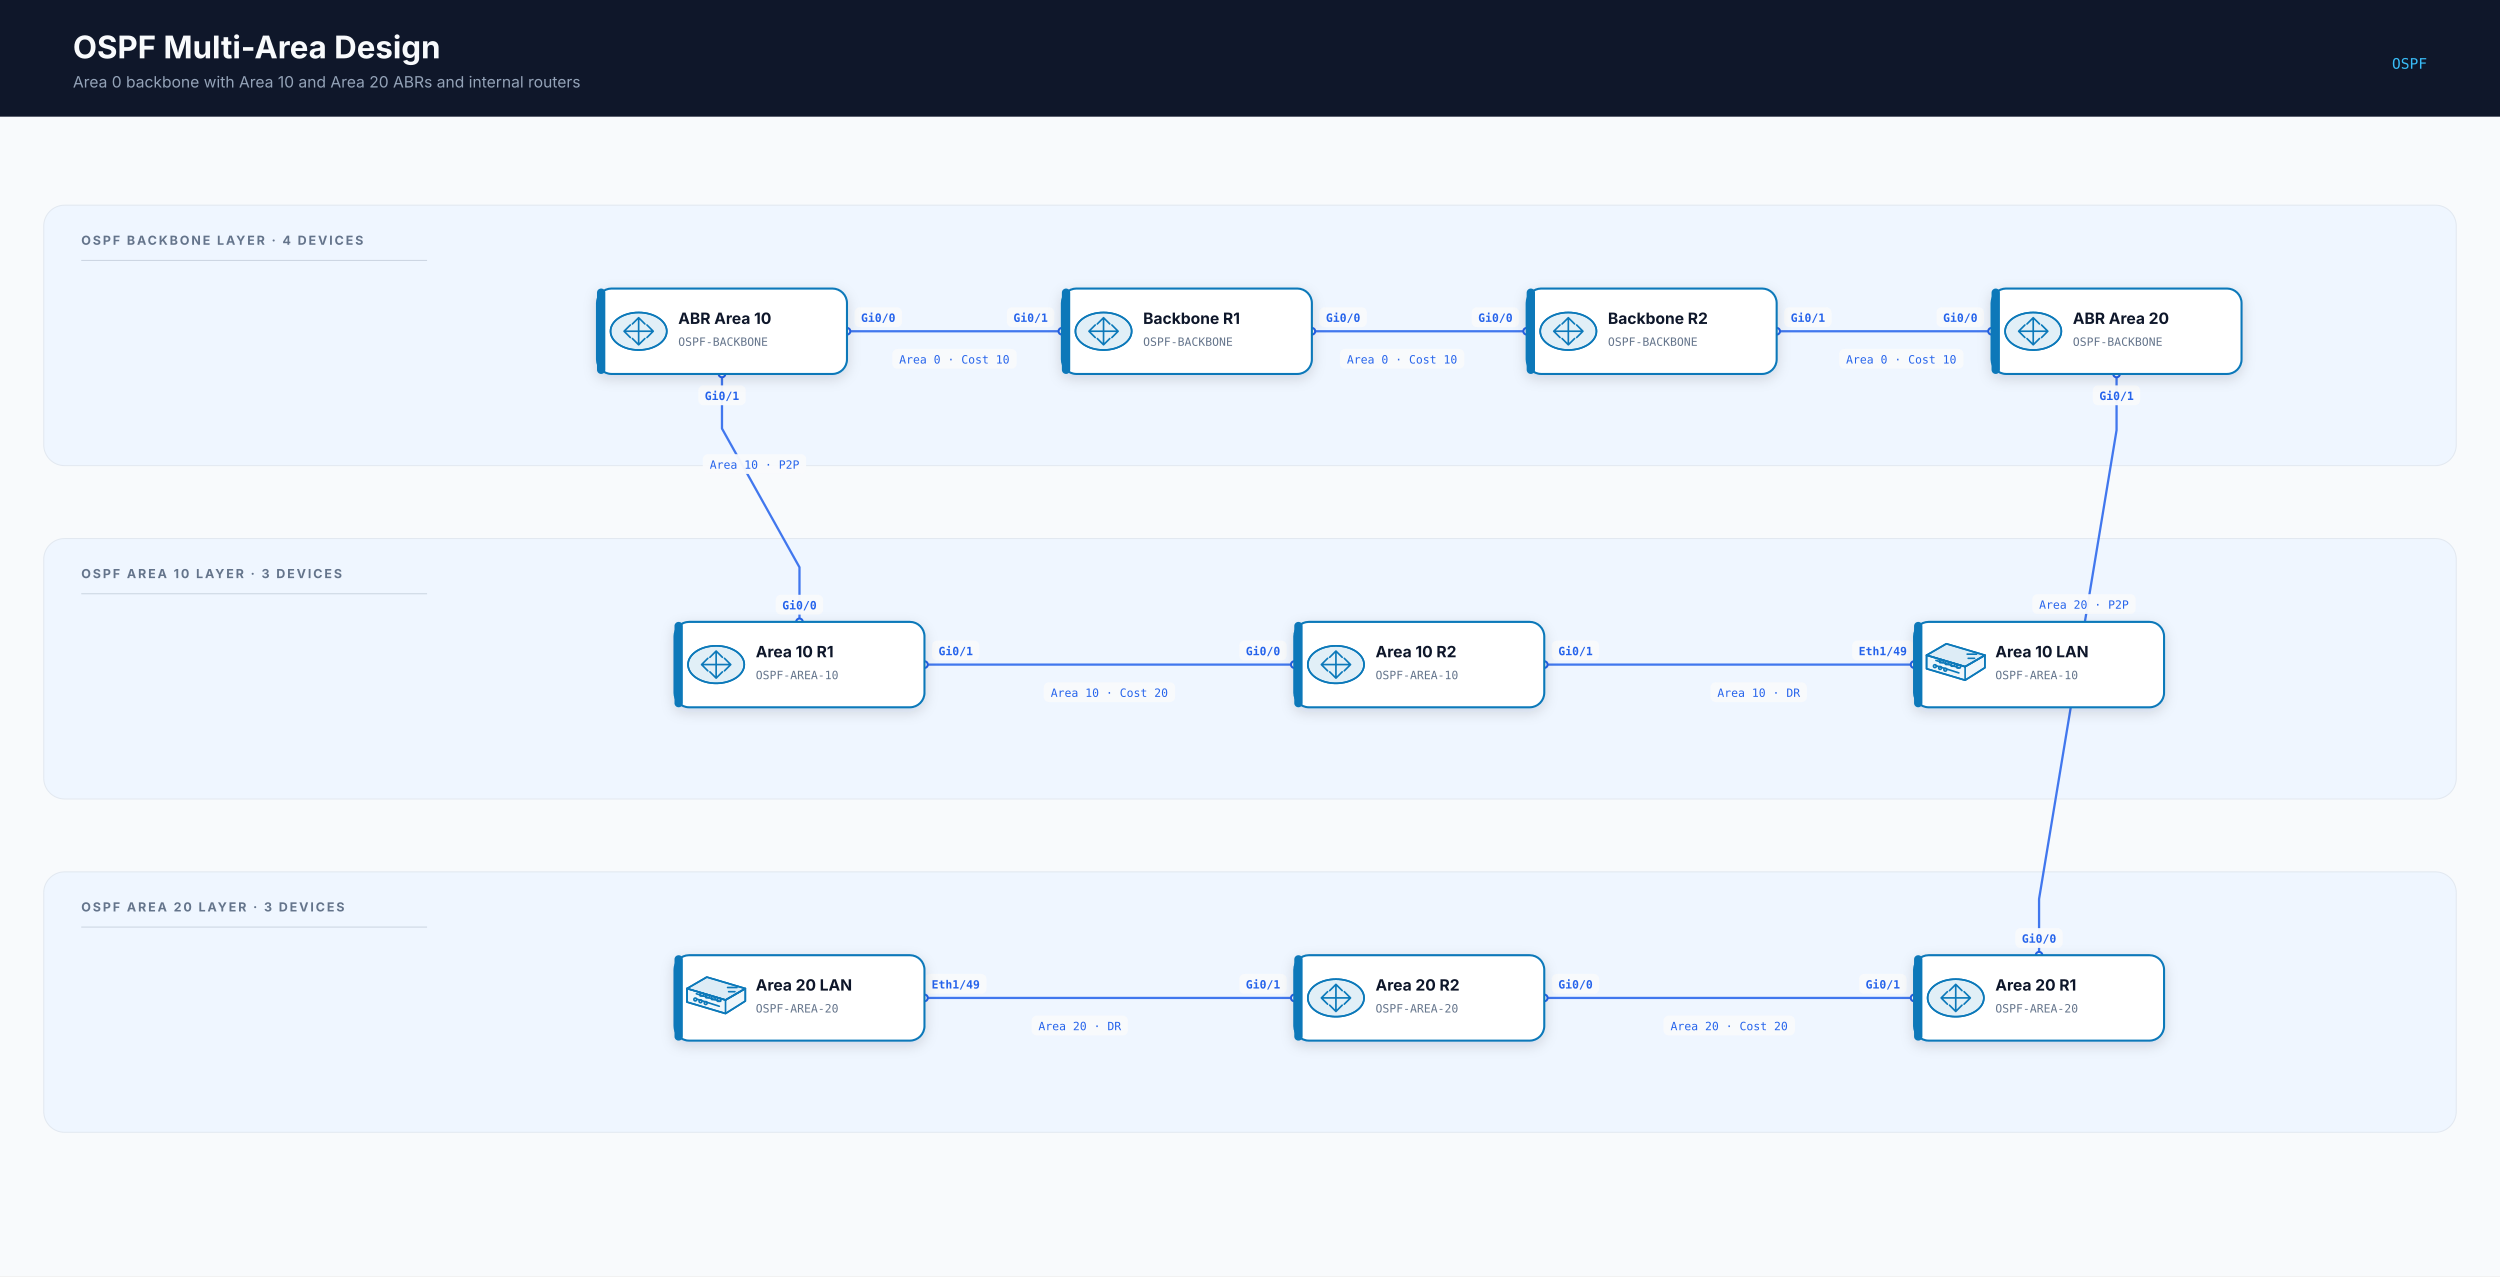
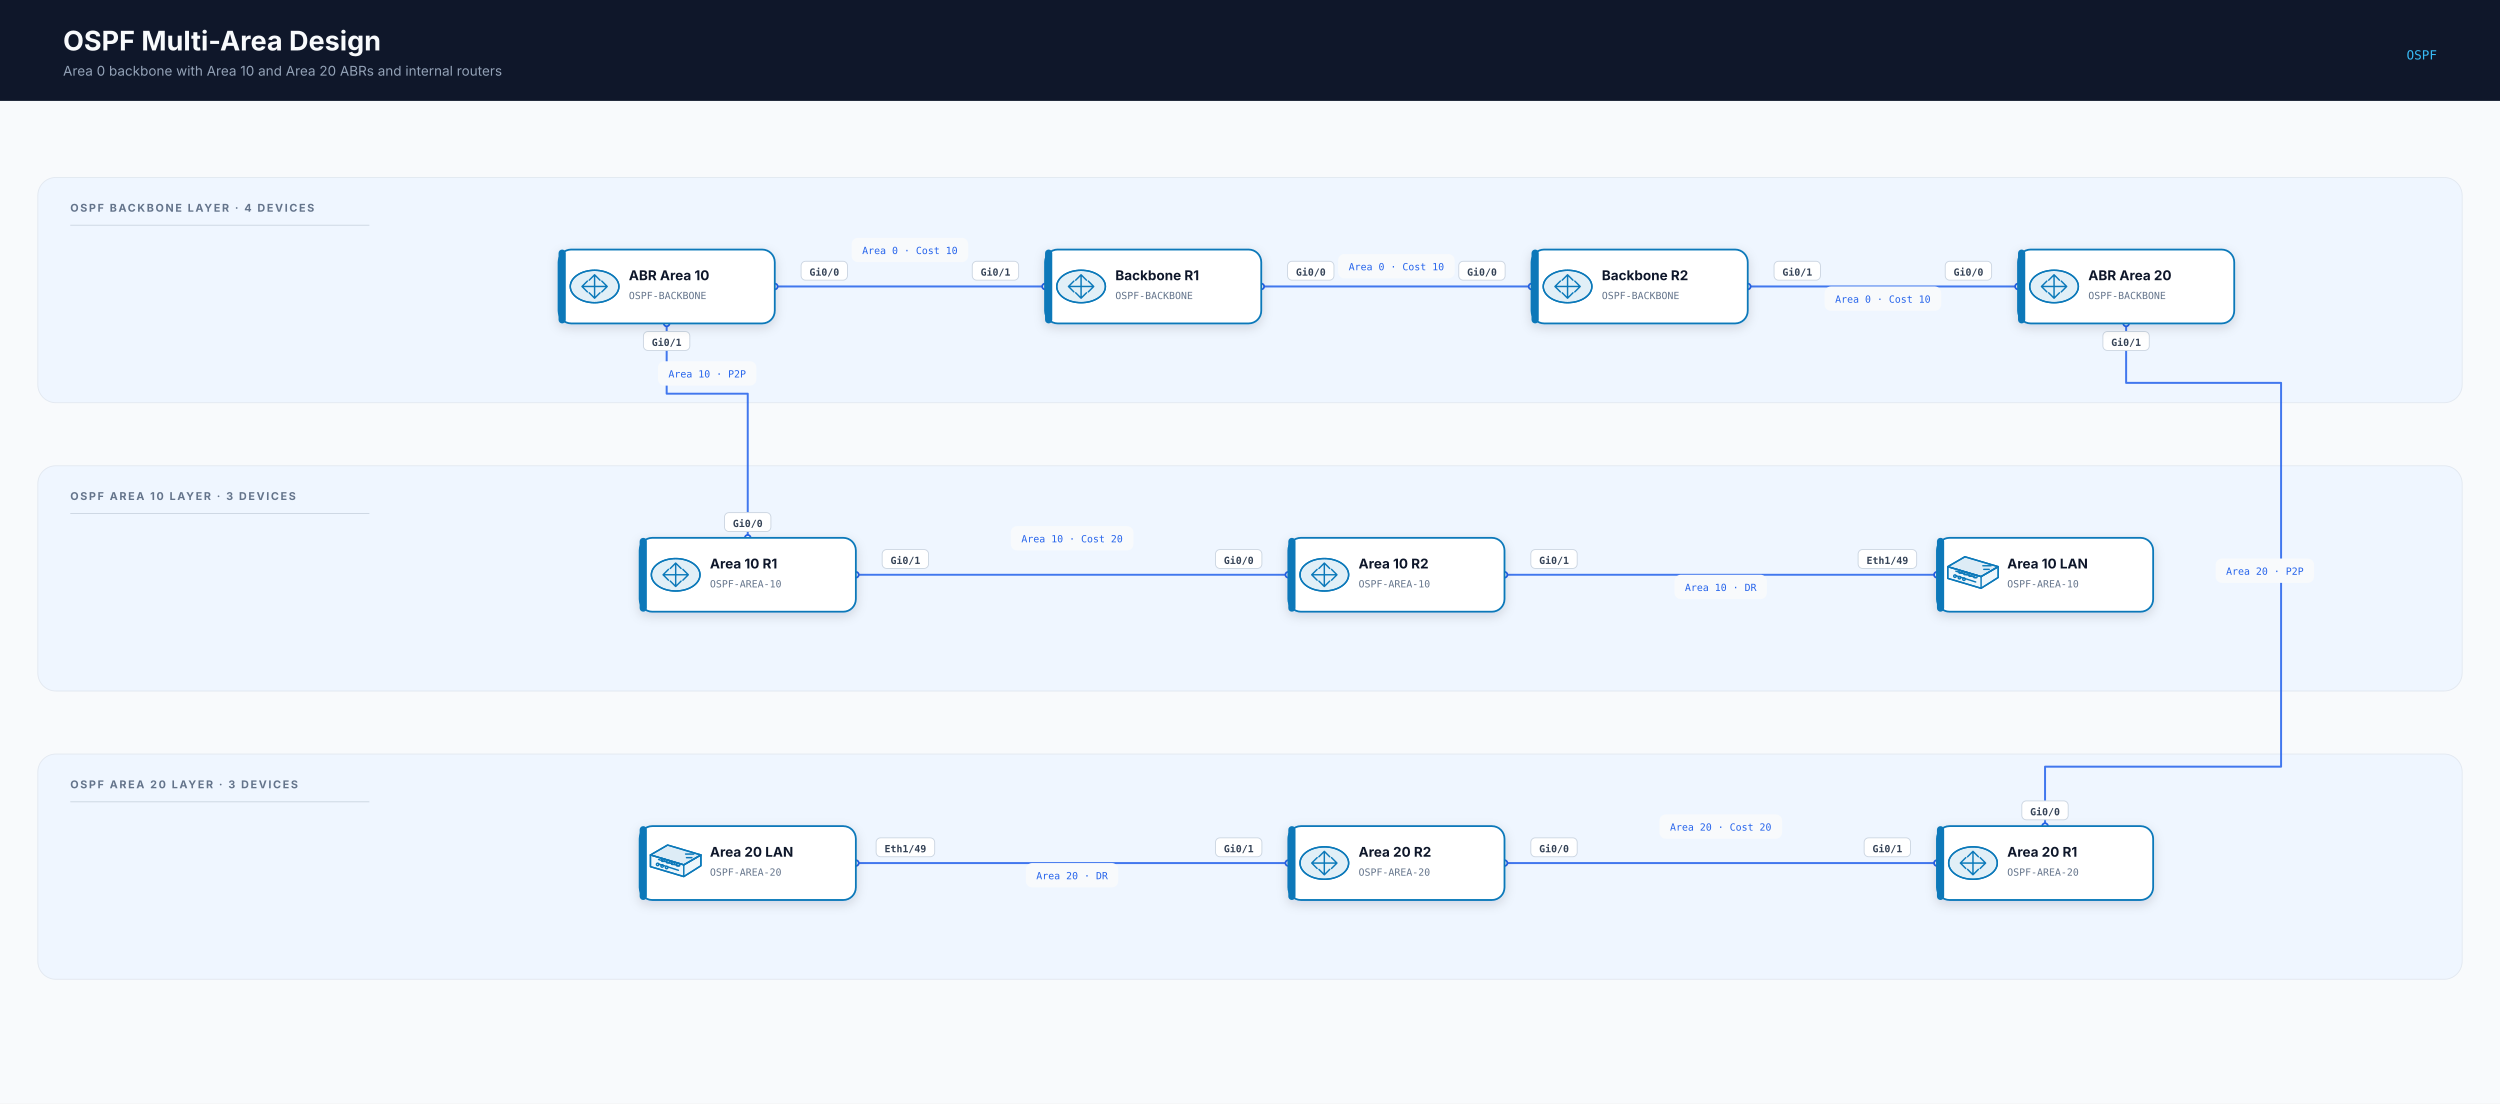
- <svg xmlns="http://www.w3.org/2000/svg" width="2400" height="1225" viewBox="0 0 2400 1225" role="img">
+ <svg xmlns="http://www.w3.org/2000/svg" class="theme-light" width="2775" height="1225" viewBox="0 0 2775 1225" role="img" shape-rendering="geometricPrecision">
  <defs>
    <filter id="shadow" x="-20%" y="-20%" width="140%" height="150%">
      <feDropShadow dx="0" dy="4" stdDeviation="6" flood-color="#0f172a" flood-opacity=".14" />
    </filter>
  </defs>
  <rect width="100%" height="100%" fill="#f8fafc" />
-   <rect x="0" y="0" width="2400" height="112" fill="#0f172a" />
+   <rect x="0" y="0" width="2775" height="112" fill="#0f172a" />
  <text x="70" y="56" fill="#f8fafc" font-family="Inter,Segoe UI,sans-serif" font-size="30" font-weight="700">OSPF Multi-Area Design</text>
  <text x="70" y="84" fill="#94a3b8" font-family="Inter,Segoe UI,sans-serif" font-size="15">Area 0 backbone with Area 10 and Area 20 ABRs and internal routers</text>
-   <text x="2330" y="66" text-anchor="end" fill="#38bdf8" font-family="ui-monospace,SFMono-Regular,monospace" font-size="14">OSPF</text>
-   <rect x="42" y="197.0" width="2316.0" height="250.0" rx="20" fill="#eff6ff" stroke="#e2e8f0" />
-   <rect x="42" y="517.0" width="2316.0" height="250.0" rx="20" fill="#eff6ff" stroke="#e2e8f0" />
-   <rect x="42" y="837.0" width="2316.0" height="250.0" rx="20" fill="#eff6ff" stroke="#e2e8f0" />
+   <text x="2705" y="66" text-anchor="end" fill="#38bdf8" font-family="ui-monospace,SFMono-Regular,monospace" font-size="14">OSPF</text>
+   <rect x="42" y="197.0" width="2691.0" height="250.0" rx="20" fill="#eff6ff" stroke="#e2e8f0" />
+   <rect x="42" y="517.0" width="2691.0" height="250.0" rx="20" fill="#eff6ff" stroke="#e2e8f0" />
+   <rect x="42" y="837.0" width="2691.0" height="250.0" rx="20" fill="#eff6ff" stroke="#e2e8f0" />
  <g id="row-headings">
    <g class="row-heading row-heading-ospf-backbone">
      <path d="M78 250.0 H410" stroke="#cbd5e1" stroke-width="1" />
      <text x="78" y="235.0" fill="#64748b" font-family="Inter,Segoe UI,sans-serif" font-size="12" font-weight="700" letter-spacing="1.8">OSPF BACKBONE LAYER · 4 DEVICES</text>
    </g>
    <g class="row-heading row-heading-ospf-area-10">
      <path d="M78 570.0 H410" stroke="#cbd5e1" stroke-width="1" />
      <text x="78" y="555.0" fill="#64748b" font-family="Inter,Segoe UI,sans-serif" font-size="12" font-weight="700" letter-spacing="1.8">OSPF AREA 10 LAYER · 3 DEVICES</text>
    </g>
    <g class="row-heading row-heading-ospf-area-20">
      <path d="M78 890.0 H410" stroke="#cbd5e1" stroke-width="1" />
      <text x="78" y="875.0" fill="#64748b" font-family="Inter,Segoe UI,sans-serif" font-size="12" font-weight="700" letter-spacing="1.8">OSPF AREA 20 LAYER · 3 DEVICES</text>
    </g>
  </g>
  <g id="links">
-     <path id="link-1" d="M 1259.4 318.0 H 1304.8 L 1420.2 318.0 H 1465.6" fill="none" stroke="#2563eb" stroke-width="2.2" stroke-linecap="round" stroke-linejoin="round" opacity=".86" />
-     <circle cx="1259.4" cy="318.0" r="3.2" fill="#ffffff" stroke="#2563eb" stroke-width="2" />
-     <circle cx="1465.6" cy="318.0" r="3.2" fill="#ffffff" stroke="#2563eb" stroke-width="2" />
-     <rect x="1266.6" y="295.0" width="45.5" height="19" rx="5" fill="#f8fafc" fill-opacity=".96" />
-     <text x="1289.4" y="309.0" text-anchor="middle" fill="#2563eb" font-family="ui-monospace,SFMono-Regular,monospace" font-size="11" font-weight="650">Gi0/0</text>
-     <rect x="1412.8" y="295.0" width="45.5" height="19" rx="5" fill="#f8fafc" fill-opacity=".96" />
-     <text x="1435.6" y="309.0" text-anchor="middle" fill="#2563eb" font-family="ui-monospace,SFMono-Regular,monospace" font-size="11" font-weight="650">Gi0/0</text>
-     <rect x="1286.3" y="335.0" width="119.4" height="19" rx="5" fill="#f8fafc" fill-opacity=".96" />
-     <text x="1346.0" y="349.0" text-anchor="middle" fill="#2563eb" font-family="ui-monospace,SFMono-Regular,monospace" font-size="11" font-weight="500">Area 0 · Cost 10</text>
-     <path id="link-2" d="M 1019.4 318.0 H 974.0 L 858.5 318.0 H 813.1" fill="none" stroke="#2563eb" stroke-width="2.2" stroke-linecap="round" stroke-linejoin="round" opacity=".86" />
-     <circle cx="1019.4" cy="318.0" r="3.2" fill="#ffffff" stroke="#2563eb" stroke-width="2" />
-     <circle cx="813.1" cy="318.0" r="3.2" fill="#ffffff" stroke="#2563eb" stroke-width="2" />
-     <rect x="966.6" y="295.0" width="45.5" height="19" rx="5" fill="#f8fafc" fill-opacity=".96" />
-     <text x="989.4" y="309.0" text-anchor="middle" fill="#2563eb" font-family="ui-monospace,SFMono-Regular,monospace" font-size="11" font-weight="650">Gi0/1</text>
-     <rect x="820.4" y="295.0" width="45.5" height="19" rx="5" fill="#f8fafc" fill-opacity=".96" />
-     <text x="843.1" y="309.0" text-anchor="middle" fill="#2563eb" font-family="ui-monospace,SFMono-Regular,monospace" font-size="11" font-weight="650">Gi0/0</text>
-     <rect x="856.6" y="335.0" width="119.4" height="19" rx="5" fill="#f8fafc" fill-opacity=".96" />
-     <text x="916.2" y="349.0" text-anchor="middle" fill="#2563eb" font-family="ui-monospace,SFMono-Regular,monospace" font-size="11" font-weight="500">Area 0 · Cost 10</text>
-     <path id="link-3" d="M 1705.6 318.0 H 1751.0 L 1866.5 318.0 H 1911.9" fill="none" stroke="#2563eb" stroke-width="2.2" stroke-linecap="round" stroke-linejoin="round" opacity=".86" />
-     <circle cx="1705.6" cy="318.0" r="3.2" fill="#ffffff" stroke="#2563eb" stroke-width="2" />
-     <circle cx="1911.9" cy="318.0" r="3.2" fill="#ffffff" stroke="#2563eb" stroke-width="2" />
-     <rect x="1712.8" y="295.0" width="45.5" height="19" rx="5" fill="#f8fafc" fill-opacity=".96" />
-     <text x="1735.6" y="309.0" text-anchor="middle" fill="#2563eb" font-family="ui-monospace,SFMono-Regular,monospace" font-size="11" font-weight="650">Gi0/1</text>
-     <rect x="1859.1" y="295.0" width="45.5" height="19" rx="5" fill="#f8fafc" fill-opacity=".96" />
-     <text x="1881.9" y="309.0" text-anchor="middle" fill="#2563eb" font-family="ui-monospace,SFMono-Regular,monospace" font-size="11" font-weight="650">Gi0/0</text>
-     <rect x="1765.6" y="335.0" width="119.4" height="19" rx="5" fill="#f8fafc" fill-opacity=".96" />
-     <text x="1825.2" y="349.0" text-anchor="middle" fill="#2563eb" font-family="ui-monospace,SFMono-Regular,monospace" font-size="11" font-weight="500">Area 0 · Cost 10</text>
-     <path id="link-4" d="M 693.1 359.0 V 411.4 L 767.5 544.6 V 597.0" fill="none" stroke="#2563eb" stroke-width="2.2" stroke-linecap="round" stroke-linejoin="round" opacity=".86" />
-     <circle cx="693.1" cy="359.0" r="3.2" fill="#ffffff" stroke="#2563eb" stroke-width="2" />
-     <circle cx="767.5" cy="597.0" r="3.2" fill="#ffffff" stroke="#2563eb" stroke-width="2" />
-     <rect x="670.4" y="370.0" width="45.5" height="19" rx="5" fill="#f8fafc" fill-opacity=".96" />
-     <text x="693.1" y="384.0" text-anchor="middle" fill="#2563eb" font-family="ui-monospace,SFMono-Regular,monospace" font-size="11" font-weight="650">Gi0/1</text>
-     <rect x="744.7" y="571.0" width="45.5" height="19" rx="5" fill="#f8fafc" fill-opacity=".96" />
-     <text x="767.5" y="585.0" text-anchor="middle" fill="#2563eb" font-family="ui-monospace,SFMono-Regular,monospace" font-size="11" font-weight="650">Gi0/0</text>
-     <rect x="674.7" y="436.0" width="99.2" height="19" rx="5" fill="#f8fafc" fill-opacity=".96" />
-     <text x="724.4" y="450.0" text-anchor="middle" fill="#2563eb" font-family="ui-monospace,SFMono-Regular,monospace" font-size="11" font-weight="500">Area 10 · P2P</text>
-     <path id="link-5" d="M 887.5 638.0 H 941.5 L 1188.5 638.0 H 1242.5" fill="none" stroke="#2563eb" stroke-width="2.2" stroke-linecap="round" stroke-linejoin="round" opacity=".86" />
-     <circle cx="887.5" cy="638.0" r="3.2" fill="#ffffff" stroke="#2563eb" stroke-width="2" />
-     <circle cx="1242.5" cy="638.0" r="3.2" fill="#ffffff" stroke="#2563eb" stroke-width="2" />
-     <rect x="894.7" y="615.0" width="45.5" height="19" rx="5" fill="#f8fafc" fill-opacity=".96" />
-     <text x="917.5" y="629.0" text-anchor="middle" fill="#2563eb" font-family="ui-monospace,SFMono-Regular,monospace" font-size="11" font-weight="650">Gi0/1</text>
-     <rect x="1189.7" y="615.0" width="45.5" height="19" rx="5" fill="#f8fafc" fill-opacity=".96" />
-     <text x="1212.5" y="629.0" text-anchor="middle" fill="#2563eb" font-family="ui-monospace,SFMono-Regular,monospace" font-size="11" font-weight="650">Gi0/0</text>
-     <rect x="1002.0" y="655.0" width="126.1" height="19" rx="5" fill="#f8fafc" fill-opacity=".96" />
-     <text x="1065.0" y="669.0" text-anchor="middle" fill="#2563eb" font-family="ui-monospace,SFMono-Regular,monospace" font-size="11" font-weight="500">Area 10 · Cost 20</text>
-     <path id="link-6" d="M 1482.5 638.0 H 1536.5 L 1783.5 638.0 H 1837.5" fill="none" stroke="#2563eb" stroke-width="2.2" stroke-linecap="round" stroke-linejoin="round" opacity=".86" />
-     <circle cx="1482.5" cy="638.0" r="3.2" fill="#ffffff" stroke="#2563eb" stroke-width="2" />
-     <circle cx="1837.5" cy="638.0" r="3.2" fill="#ffffff" stroke="#2563eb" stroke-width="2" />
-     <rect x="1489.7" y="615.0" width="45.5" height="19" rx="5" fill="#f8fafc" fill-opacity=".96" />
-     <text x="1512.5" y="629.0" text-anchor="middle" fill="#2563eb" font-family="ui-monospace,SFMono-Regular,monospace" font-size="11" font-weight="650">Gi0/1</text>
-     <rect x="1778.0" y="615.0" width="59.0" height="19" rx="5" fill="#f8fafc" fill-opacity=".96" />
-     <text x="1807.5" y="629.0" text-anchor="middle" fill="#2563eb" font-family="ui-monospace,SFMono-Regular,monospace" font-size="11" font-weight="650">Eth1/49</text>
-     <rect x="1642.1" y="655.0" width="92.5" height="19" rx="5" fill="#f8fafc" fill-opacity=".96" />
-     <text x="1688.4" y="669.0" text-anchor="middle" fill="#2563eb" font-family="ui-monospace,SFMono-Regular,monospace" font-size="11" font-weight="500">Area 10 · DR</text>
-     <path id="link-7" d="M 2031.9 359.0 V 413.0 L 1957.5 863.0 V 917.0" fill="none" stroke="#2563eb" stroke-width="2.2" stroke-linecap="round" stroke-linejoin="round" opacity=".86" />
-     <circle cx="2031.9" cy="359.0" r="3.2" fill="#ffffff" stroke="#2563eb" stroke-width="2" />
-     <circle cx="1957.5" cy="917.0" r="3.2" fill="#ffffff" stroke="#2563eb" stroke-width="2" />
-     <rect x="2009.1" y="370.0" width="45.5" height="19" rx="5" fill="#f8fafc" fill-opacity=".96" />
-     <text x="2031.9" y="384.0" text-anchor="middle" fill="#2563eb" font-family="ui-monospace,SFMono-Regular,monospace" font-size="11" font-weight="650">Gi0/1</text>
-     <rect x="1934.7" y="891.0" width="45.5" height="19" rx="5" fill="#f8fafc" fill-opacity=".96" />
-     <text x="1957.5" y="905.0" text-anchor="middle" fill="#2563eb" font-family="ui-monospace,SFMono-Regular,monospace" font-size="11" font-weight="650">Gi0/0</text>
-     <rect x="1951.0" y="570.4" width="99.2" height="19" rx="5" fill="#f8fafc" fill-opacity=".96" />
-     <text x="2000.6" y="584.4" text-anchor="middle" fill="#2563eb" font-family="ui-monospace,SFMono-Regular,monospace" font-size="11" font-weight="500">Area 20 · P2P</text>
-     <path id="link-8" d="M 1837.5 958.0 H 1783.5 L 1536.5 958.0 H 1482.5" fill="none" stroke="#2563eb" stroke-width="2.2" stroke-linecap="round" stroke-linejoin="round" opacity=".86" />
-     <circle cx="1837.5" cy="958.0" r="3.2" fill="#ffffff" stroke="#2563eb" stroke-width="2" />
-     <circle cx="1482.5" cy="958.0" r="3.2" fill="#ffffff" stroke="#2563eb" stroke-width="2" />
-     <rect x="1784.7" y="935.0" width="45.5" height="19" rx="5" fill="#f8fafc" fill-opacity=".96" />
-     <text x="1807.5" y="949.0" text-anchor="middle" fill="#2563eb" font-family="ui-monospace,SFMono-Regular,monospace" font-size="11" font-weight="650">Gi0/1</text>
-     <rect x="1489.7" y="935.0" width="45.5" height="19" rx="5" fill="#f8fafc" fill-opacity=".96" />
-     <text x="1512.5" y="949.0" text-anchor="middle" fill="#2563eb" font-family="ui-monospace,SFMono-Regular,monospace" font-size="11" font-weight="650">Gi0/0</text>
-     <rect x="1597.0" y="975.0" width="126.1" height="19" rx="5" fill="#f8fafc" fill-opacity=".96" />
-     <text x="1660.0" y="989.0" text-anchor="middle" fill="#2563eb" font-family="ui-monospace,SFMono-Regular,monospace" font-size="11" font-weight="500">Area 20 · Cost 20</text>
-     <path id="link-9" d="M 1242.5 958.0 H 1188.5 L 941.5 958.0 H 887.5" fill="none" stroke="#2563eb" stroke-width="2.2" stroke-linecap="round" stroke-linejoin="round" opacity=".86" />
-     <circle cx="1242.5" cy="958.0" r="3.2" fill="#ffffff" stroke="#2563eb" stroke-width="2" />
-     <circle cx="887.5" cy="958.0" r="3.2" fill="#ffffff" stroke="#2563eb" stroke-width="2" />
-     <rect x="1189.7" y="935.0" width="45.5" height="19" rx="5" fill="#f8fafc" fill-opacity=".96" />
-     <text x="1212.5" y="949.0" text-anchor="middle" fill="#2563eb" font-family="ui-monospace,SFMono-Regular,monospace" font-size="11" font-weight="650">Gi0/1</text>
-     <rect x="888.0" y="935.0" width="59.0" height="19" rx="5" fill="#f8fafc" fill-opacity=".96" />
-     <text x="917.5" y="949.0" text-anchor="middle" fill="#2563eb" font-family="ui-monospace,SFMono-Regular,monospace" font-size="11" font-weight="650">Eth1/49</text>
-     <rect x="990.3" y="975.0" width="92.5" height="19" rx="5" fill="#f8fafc" fill-opacity=".96" />
-     <text x="1036.6" y="989.0" text-anchor="middle" fill="#2563eb" font-family="ui-monospace,SFMono-Regular,monospace" font-size="11" font-weight="500">Area 20 · DR</text>
+     <g id="link-1" data-netdiag-kind="link">
+       <path d="M 1400.0 318.0 H 1700.0" fill="none" stroke="#2563eb" stroke-width="2.2" stroke-linecap="round" stroke-linejoin="round" opacity=".86" />
+       <circle cx="1400.0" cy="318.0" r="3.2" fill="#ffffff" stroke="#2563eb" stroke-width="2" />
+       <circle cx="1700.0" cy="318.0" r="3.2" fill="#ffffff" stroke="#2563eb" stroke-width="2" />
+       <rect class="interface-label-badge" x="1429.2" y="290.0" width="51.5" height="21.0" rx="5.0" fill="#ffffff" stroke="#cbd5e1" stroke-width="1" />
+       <text class="interface-label-text" x="1455.0" y="306.0" text-anchor="middle" fill="#334155" font-family="ui-monospace,SFMono-Regular,monospace" font-size="11" font-weight="650">Gi0/0</text>
+       <rect class="interface-label-badge" x="1619.2" y="290.0" width="51.5" height="21.0" rx="5.0" fill="#ffffff" stroke="#cbd5e1" stroke-width="1" />
+       <text class="interface-label-text" x="1645.0" y="306.0" text-anchor="middle" fill="#334155" font-family="ui-monospace,SFMono-Regular,monospace" font-size="11" font-weight="650">Gi0/0</text>
+       <rect class="label-mask" x="1487.3" y="284.0" width="125.4" height="23" rx="5" fill="#f8fafc" stroke="#f8fafc" stroke-width="4" />
+       <text x="1550.0" y="300.0" text-anchor="middle" fill="#2563eb" font-family="ui-monospace,SFMono-Regular,monospace" font-size="11" font-weight="500">Area 0 · Cost 10</text>
+     </g>
+     <g id="link-2" data-netdiag-kind="link">
+       <path d="M 1160.0 318.0 H 860.0" fill="none" stroke="#2563eb" stroke-width="2.2" stroke-linecap="round" stroke-linejoin="round" opacity=".86" />
+       <circle cx="1160.0" cy="318.0" r="3.2" fill="#ffffff" stroke="#2563eb" stroke-width="2" />
+       <circle cx="860.0" cy="318.0" r="3.2" fill="#ffffff" stroke="#2563eb" stroke-width="2" />
+       <rect class="interface-label-badge" x="1079.2" y="290.0" width="51.5" height="21.0" rx="5.0" fill="#ffffff" stroke="#cbd5e1" stroke-width="1" />
+       <text class="interface-label-text" x="1105.0" y="306.0" text-anchor="middle" fill="#334155" font-family="ui-monospace,SFMono-Regular,monospace" font-size="11" font-weight="650">Gi0/1</text>
+       <rect class="interface-label-badge" x="889.2" y="290.0" width="51.5" height="21.0" rx="5.0" fill="#ffffff" stroke="#cbd5e1" stroke-width="1" />
+       <text class="interface-label-text" x="915.0" y="306.0" text-anchor="middle" fill="#334155" font-family="ui-monospace,SFMono-Regular,monospace" font-size="11" font-weight="650">Gi0/0</text>
+       <rect class="label-mask" x="947.3" y="266.0" width="125.4" height="23" rx="5" fill="#f8fafc" stroke="#f8fafc" stroke-width="4" />
+       <text x="1010.0" y="282.0" text-anchor="middle" fill="#2563eb" font-family="ui-monospace,SFMono-Regular,monospace" font-size="11" font-weight="500">Area 0 · Cost 10</text>
+     </g>
+     <g id="link-3" data-netdiag-kind="link">
+       <path d="M 1940.0 318.0 H 2240.0" fill="none" stroke="#2563eb" stroke-width="2.2" stroke-linecap="round" stroke-linejoin="round" opacity=".86" />
+       <circle cx="1940.0" cy="318.0" r="3.2" fill="#ffffff" stroke="#2563eb" stroke-width="2" />
+       <circle cx="2240.0" cy="318.0" r="3.2" fill="#ffffff" stroke="#2563eb" stroke-width="2" />
+       <rect class="interface-label-badge" x="1969.2" y="290.0" width="51.5" height="21.0" rx="5.0" fill="#ffffff" stroke="#cbd5e1" stroke-width="1" />
+       <text class="interface-label-text" x="1995.0" y="306.0" text-anchor="middle" fill="#334155" font-family="ui-monospace,SFMono-Regular,monospace" font-size="11" font-weight="650">Gi0/1</text>
+       <rect class="interface-label-badge" x="2159.2" y="290.0" width="51.5" height="21.0" rx="5.0" fill="#ffffff" stroke="#cbd5e1" stroke-width="1" />
+       <text class="interface-label-text" x="2185.0" y="306.0" text-anchor="middle" fill="#334155" font-family="ui-monospace,SFMono-Regular,monospace" font-size="11" font-weight="650">Gi0/0</text>
+       <rect class="label-mask" x="2027.3" y="320.0" width="125.4" height="23" rx="5" fill="#f8fafc" stroke="#f8fafc" stroke-width="4" />
+       <text x="2090.0" y="336.0" text-anchor="middle" fill="#2563eb" font-family="ui-monospace,SFMono-Regular,monospace" font-size="11" font-weight="500">Area 0 · Cost 10</text>
+     </g>
+     <g id="link-4" data-netdiag-kind="link">
+       <path d="M 740.0 359.0 V 437.0 H 830.0 V 597.0" fill="none" stroke="#2563eb" stroke-width="2.2" stroke-linecap="round" stroke-linejoin="round" opacity=".86" />
+       <circle cx="740.0" cy="359.0" r="3.2" fill="#ffffff" stroke="#2563eb" stroke-width="2" />
+       <circle cx="830.0" cy="597.0" r="3.2" fill="#ffffff" stroke="#2563eb" stroke-width="2" />
+       <rect class="interface-label-badge" x="714.2" y="368.0" width="51.5" height="21.0" rx="5.0" fill="#ffffff" stroke="#cbd5e1" stroke-width="1" />
+       <text class="interface-label-text" x="740.0" y="384.0" text-anchor="middle" fill="#334155" font-family="ui-monospace,SFMono-Regular,monospace" font-size="11" font-weight="650">Gi0/1</text>
+       <rect class="interface-label-badge" x="804.2" y="569.0" width="51.5" height="21.0" rx="5.0" fill="#ffffff" stroke="#cbd5e1" stroke-width="1" />
+       <text class="interface-label-text" x="830.0" y="585.0" text-anchor="middle" fill="#334155" font-family="ui-monospace,SFMono-Regular,monospace" font-size="11" font-weight="650">Gi0/0</text>
+       <rect class="label-mask" x="732.4" y="403.0" width="105.2" height="23" rx="5" fill="#f8fafc" stroke="#f8fafc" stroke-width="4" />
+       <text x="785.0" y="419.0" text-anchor="middle" fill="#2563eb" font-family="ui-monospace,SFMono-Regular,monospace" font-size="11" font-weight="500">Area 10 · P2P</text>
+     </g>
+     <g id="link-5" data-netdiag-kind="link">
+       <path d="M 950.0 638.0 H 1430.0" fill="none" stroke="#2563eb" stroke-width="2.2" stroke-linecap="round" stroke-linejoin="round" opacity=".86" />
+       <circle cx="950.0" cy="638.0" r="3.2" fill="#ffffff" stroke="#2563eb" stroke-width="2" />
+       <circle cx="1430.0" cy="638.0" r="3.2" fill="#ffffff" stroke="#2563eb" stroke-width="2" />
+       <rect class="interface-label-badge" x="979.2" y="610.0" width="51.5" height="21.0" rx="5.0" fill="#ffffff" stroke="#cbd5e1" stroke-width="1" />
+       <text class="interface-label-text" x="1005.0" y="626.0" text-anchor="middle" fill="#334155" font-family="ui-monospace,SFMono-Regular,monospace" font-size="11" font-weight="650">Gi0/1</text>
+       <rect class="interface-label-badge" x="1349.2" y="610.0" width="51.5" height="21.0" rx="5.0" fill="#ffffff" stroke="#cbd5e1" stroke-width="1" />
+       <text class="interface-label-text" x="1375.0" y="626.0" text-anchor="middle" fill="#334155" font-family="ui-monospace,SFMono-Regular,monospace" font-size="11" font-weight="650">Gi0/0</text>
+       <rect class="label-mask" x="1124.0" y="586.0" width="132.1" height="23" rx="5" fill="#f8fafc" stroke="#f8fafc" stroke-width="4" />
+       <text x="1190.0" y="602.0" text-anchor="middle" fill="#2563eb" font-family="ui-monospace,SFMono-Regular,monospace" font-size="11" font-weight="500">Area 10 · Cost 20</text>
+     </g>
+     <g id="link-6" data-netdiag-kind="link">
+       <path d="M 1670.0 638.0 H 2150.0" fill="none" stroke="#2563eb" stroke-width="2.2" stroke-linecap="round" stroke-linejoin="round" opacity=".86" />
+       <circle cx="1670.0" cy="638.0" r="3.2" fill="#ffffff" stroke="#2563eb" stroke-width="2" />
+       <circle cx="2150.0" cy="638.0" r="3.2" fill="#ffffff" stroke="#2563eb" stroke-width="2" />
+       <rect class="interface-label-badge" x="1699.2" y="610.0" width="51.5" height="21.0" rx="5.0" fill="#ffffff" stroke="#cbd5e1" stroke-width="1" />
+       <text class="interface-label-text" x="1725.0" y="626.0" text-anchor="middle" fill="#334155" font-family="ui-monospace,SFMono-Regular,monospace" font-size="11" font-weight="650">Gi0/1</text>
+       <rect class="interface-label-badge" x="2062.5" y="610.0" width="65.0" height="21.0" rx="5.0" fill="#ffffff" stroke="#cbd5e1" stroke-width="1" />
+       <text class="interface-label-text" x="2095.0" y="626.0" text-anchor="middle" fill="#334155" font-family="ui-monospace,SFMono-Regular,monospace" font-size="11" font-weight="650">Eth1/49</text>
+       <rect class="label-mask" x="1860.7" y="640.0" width="98.5" height="23" rx="5" fill="#f8fafc" stroke="#f8fafc" stroke-width="4" />
+       <text x="1910.0" y="656.0" text-anchor="middle" fill="#2563eb" font-family="ui-monospace,SFMono-Regular,monospace" font-size="11" font-weight="500">Area 10 · DR</text>
+     </g>
+     <g id="link-7" data-netdiag-kind="link">
+       <path d="M 2360.0 359.0 V 425.0 H 2532.0 V 851.0 H 2270.0 V 917.0" fill="none" stroke="#2563eb" stroke-width="2.2" stroke-linecap="round" stroke-linejoin="round" opacity=".86" />
+       <circle cx="2360.0" cy="359.0" r="3.2" fill="#ffffff" stroke="#2563eb" stroke-width="2" />
+       <circle cx="2270.0" cy="917.0" r="3.2" fill="#ffffff" stroke="#2563eb" stroke-width="2" />
+       <rect class="interface-label-badge" x="2334.2" y="368.0" width="51.5" height="21.0" rx="5.0" fill="#ffffff" stroke="#cbd5e1" stroke-width="1" />
+       <text class="interface-label-text" x="2360.0" y="384.0" text-anchor="middle" fill="#334155" font-family="ui-monospace,SFMono-Regular,monospace" font-size="11" font-weight="650">Gi0/1</text>
+       <rect class="interface-label-badge" x="2244.2" y="889.0" width="51.5" height="21.0" rx="5.0" fill="#ffffff" stroke="#cbd5e1" stroke-width="1" />
+       <text class="interface-label-text" x="2270.0" y="905.0" text-anchor="middle" fill="#334155" font-family="ui-monospace,SFMono-Regular,monospace" font-size="11" font-weight="650">Gi0/0</text>
+       <rect class="label-mask" x="2461.4" y="622.0" width="105.2" height="23" rx="5" fill="#f8fafc" stroke="#f8fafc" stroke-width="4" />
+       <text x="2514.0" y="638.0" text-anchor="middle" fill="#2563eb" font-family="ui-monospace,SFMono-Regular,monospace" font-size="11" font-weight="500">Area 20 · P2P</text>
+     </g>
+     <g id="link-8" data-netdiag-kind="link">
+       <path d="M 2150.0 958.0 H 1670.0" fill="none" stroke="#2563eb" stroke-width="2.2" stroke-linecap="round" stroke-linejoin="round" opacity=".86" />
+       <circle cx="2150.0" cy="958.0" r="3.2" fill="#ffffff" stroke="#2563eb" stroke-width="2" />
+       <circle cx="1670.0" cy="958.0" r="3.2" fill="#ffffff" stroke="#2563eb" stroke-width="2" />
+       <rect class="interface-label-badge" x="2069.2" y="930.0" width="51.5" height="21.0" rx="5.0" fill="#ffffff" stroke="#cbd5e1" stroke-width="1" />
+       <text class="interface-label-text" x="2095.0" y="946.0" text-anchor="middle" fill="#334155" font-family="ui-monospace,SFMono-Regular,monospace" font-size="11" font-weight="650">Gi0/1</text>
+       <rect class="interface-label-badge" x="1699.2" y="930.0" width="51.5" height="21.0" rx="5.0" fill="#ffffff" stroke="#cbd5e1" stroke-width="1" />
+       <text class="interface-label-text" x="1725.0" y="946.0" text-anchor="middle" fill="#334155" font-family="ui-monospace,SFMono-Regular,monospace" font-size="11" font-weight="650">Gi0/0</text>
+       <rect class="label-mask" x="1844.0" y="906.0" width="132.1" height="23" rx="5" fill="#f8fafc" stroke="#f8fafc" stroke-width="4" />
+       <text x="1910.0" y="922.0" text-anchor="middle" fill="#2563eb" font-family="ui-monospace,SFMono-Regular,monospace" font-size="11" font-weight="500">Area 20 · Cost 20</text>
+     </g>
+     <g id="link-9" data-netdiag-kind="link">
+       <path d="M 1430.0 958.0 H 950.0" fill="none" stroke="#2563eb" stroke-width="2.2" stroke-linecap="round" stroke-linejoin="round" opacity=".86" />
+       <circle cx="1430.0" cy="958.0" r="3.2" fill="#ffffff" stroke="#2563eb" stroke-width="2" />
+       <circle cx="950.0" cy="958.0" r="3.2" fill="#ffffff" stroke="#2563eb" stroke-width="2" />
+       <rect class="interface-label-badge" x="1349.2" y="930.0" width="51.5" height="21.0" rx="5.0" fill="#ffffff" stroke="#cbd5e1" stroke-width="1" />
+       <text class="interface-label-text" x="1375.0" y="946.0" text-anchor="middle" fill="#334155" font-family="ui-monospace,SFMono-Regular,monospace" font-size="11" font-weight="650">Gi0/1</text>
+       <rect class="interface-label-badge" x="972.5" y="930.0" width="65.0" height="21.0" rx="5.0" fill="#ffffff" stroke="#cbd5e1" stroke-width="1" />
+       <text class="interface-label-text" x="1005.0" y="946.0" text-anchor="middle" fill="#334155" font-family="ui-monospace,SFMono-Regular,monospace" font-size="11" font-weight="650">Eth1/49</text>
+       <rect class="label-mask" x="1140.7" y="960.0" width="98.5" height="23" rx="5" fill="#f8fafc" stroke="#f8fafc" stroke-width="4" />
+       <text x="1190.0" y="976.0" text-anchor="middle" fill="#2563eb" font-family="ui-monospace,SFMono-Regular,monospace" font-size="11" font-weight="500">Area 20 · DR</text>
+     </g>
  </g>
  <g id="nodes">
-     <g id="abr-10" filter="url(#shadow)">
-       <rect x="573.1" y="277.0" width="240.0" height="82.0" rx="14" fill="#ffffff" stroke="#0878b9" stroke-width="2" />
-       <rect x="573.1" y="277.0" width="8" height="82.0" rx="4" fill="#0878b9" />
-       <g class="device-icon device-icon-router" transform="translate(613.1 318.0)" stroke="#0878b9" fill="none" stroke-width="1.6" stroke-linecap="round" stroke-linejoin="round">
-         <ellipse cx="0" cy="0" rx="27" ry="18" fill="#0878b9" fill-opacity=".12" />
-         <ellipse cx="0" cy="0" rx="27" ry="18" />
-         <path d="M-14 0h28M8-6l6 6-6 6M14 0H-14M-8-6l-6 6 6 6" />
-         <path d="M0-13v26M-6-7l6-6 6 6M-6 7l6 6 6-6" />
-       </g>
-       <text x="651.1" y="311.0" fill="#0f172a" font-family="Inter,Segoe UI,sans-serif" font-size="15" font-weight="700">ABR Area 10</text>
-       <text x="651.1" y="332.0" fill="#64748b" font-family="ui-monospace,SFMono-Regular,monospace" font-size="11">OSPF-BACKBONE</text>
-     </g>
-     <g id="abr-20" filter="url(#shadow)">
-       <rect x="1911.9" y="277.0" width="240.0" height="82.0" rx="14" fill="#ffffff" stroke="#0878b9" stroke-width="2" />
-       <rect x="1911.9" y="277.0" width="8" height="82.0" rx="4" fill="#0878b9" />
-       <g class="device-icon device-icon-router" transform="translate(1951.9 318.0)" stroke="#0878b9" fill="none" stroke-width="1.6" stroke-linecap="round" stroke-linejoin="round">
-         <ellipse cx="0" cy="0" rx="27" ry="18" fill="#0878b9" fill-opacity=".12" />
-         <ellipse cx="0" cy="0" rx="27" ry="18" />
-         <path d="M-14 0h28M8-6l6 6-6 6M14 0H-14M-8-6l-6 6 6 6" />
-         <path d="M0-13v26M-6-7l6-6 6 6M-6 7l6 6 6-6" />
-       </g>
-       <text x="1989.9" y="311.0" fill="#0f172a" font-family="Inter,Segoe UI,sans-serif" font-size="15" font-weight="700">ABR Area 20</text>
-       <text x="1989.9" y="332.0" fill="#64748b" font-family="ui-monospace,SFMono-Regular,monospace" font-size="11">OSPF-BACKBONE</text>
-     </g>
-     <g id="area10-lan" filter="url(#shadow)">
-       <rect x="1837.5" y="597.0" width="240.0" height="82.0" rx="14" fill="#ffffff" stroke="#0878b9" stroke-width="2" />
-       <rect x="1837.5" y="597.0" width="8" height="82.0" rx="4" fill="#0878b9" />
-       <g class="device-icon device-icon-access-switch" transform="translate(1877.5 638.0)" stroke="#0878b9" fill="none" stroke-width="1.6" stroke-linecap="round" stroke-linejoin="round">
+     <g id="abr-10" data-netdiag-kind="node" filter="url(#shadow)">
+       <rect x="620.0" y="277.0" width="240.0" height="82.0" rx="14" fill="#ffffff" stroke="#0878b9" stroke-width="2" />
+       <rect x="620.0" y="277.0" width="8" height="82.0" rx="4" fill="#0878b9" />
+       <g class="device-icon device-icon-router" transform="translate(660.0 318.0)" stroke="#0878b9" fill="none" stroke-width="1.6" stroke-linecap="round" stroke-linejoin="round">
+         <ellipse cx="0" cy="0" rx="27" ry="18" fill="#0878b9" fill-opacity=".12" />
+         <ellipse cx="0" cy="0" rx="27" ry="18" />
+         <path d="M-14 0h28M8-6l6 6-6 6M14 0H-14M-8-6l-6 6 6 6" />
+         <path d="M0-13v26M-6-7l6-6 6 6M-6 7l6 6 6-6" />
+       </g>
+       <text class="node-title" x="698.0" y="311.0" fill="#0f172a" font-family="Inter,Segoe UI,Arial,sans-serif" font-size="15" font-weight="700">ABR Area 10</text>
+       <text x="698.0" y="332.0" fill="#64748b" font-family="ui-monospace,SFMono-Regular,monospace" font-size="11">OSPF-BACKBONE</text>
+     </g>
+     <g id="abr-20" data-netdiag-kind="node" filter="url(#shadow)">
+       <rect x="2240.0" y="277.0" width="240.0" height="82.0" rx="14" fill="#ffffff" stroke="#0878b9" stroke-width="2" />
+       <rect x="2240.0" y="277.0" width="8" height="82.0" rx="4" fill="#0878b9" />
+       <g class="device-icon device-icon-router" transform="translate(2280.0 318.0)" stroke="#0878b9" fill="none" stroke-width="1.6" stroke-linecap="round" stroke-linejoin="round">
+         <ellipse cx="0" cy="0" rx="27" ry="18" fill="#0878b9" fill-opacity=".12" />
+         <ellipse cx="0" cy="0" rx="27" ry="18" />
+         <path d="M-14 0h28M8-6l6 6-6 6M14 0H-14M-8-6l-6 6 6 6" />
+         <path d="M0-13v26M-6-7l6-6 6 6M-6 7l6 6 6-6" />
+       </g>
+       <text class="node-title" x="2318.0" y="311.0" fill="#0f172a" font-family="Inter,Segoe UI,Arial,sans-serif" font-size="15" font-weight="700">ABR Area 20</text>
+       <text x="2318.0" y="332.0" fill="#64748b" font-family="ui-monospace,SFMono-Regular,monospace" font-size="11">OSPF-BACKBONE</text>
+     </g>
+     <g id="area10-lan" data-netdiag-kind="node" filter="url(#shadow)">
+       <rect x="2150.0" y="597.0" width="240.0" height="82.0" rx="14" fill="#ffffff" stroke="#0878b9" stroke-width="2" />
+       <rect x="2150.0" y="597.0" width="8" height="82.0" rx="4" fill="#0878b9" />
+       <g class="device-icon device-icon-access-switch" transform="translate(2190.0 638.0)" stroke="#0878b9" fill="none" stroke-width="1.6" stroke-linecap="round" stroke-linejoin="round">
        <path d="M-28 -9 -9 -20 28 -9 9 2Z" fill="#0878b9" fill-opacity=".14" />
        <path d="M-28 -9 9 2 28 -9v12L9 15-28 4Z" fill="#0878b9" fill-opacity=".07" />
        <path d="M-28 -9 -9 -20 28 -9 9 2Z" />
        <path d="M-28 -9v13L9 15 28 3v-12M9 2v13" />
        <path d="M-19 -4 3 3M-19 1 3 8" />
        <rect x="-15.5" y="-4.5" width="3.5" height="2.7" rx=".5" />
        <rect x="-10" y="-2.8" width="3.5" height="2.7" rx=".5" />
        <rect x="-4.5" y="-1.1" width="3.5" height="2.7" rx=".5" />
        <rect x="1" y=".6" width="3.5" height="2.7" rx=".5" />
        <circle cx="-20" cy="1.5" r="1.4" />
        <circle cx="-15" cy="3.2" r="1.4" />
        <circle cx="-10" cy="4.9" r="1.4" />
        <path d="M11 -10h9M12 -6h6" />
      </g>
-       <text x="1915.5" y="631.0" fill="#0f172a" font-family="Inter,Segoe UI,sans-serif" font-size="15" font-weight="700">Area 10 LAN</text>
-       <text x="1915.5" y="652.0" fill="#64748b" font-family="ui-monospace,SFMono-Regular,monospace" font-size="11">OSPF-AREA-10</text>
-     </g>
-     <g id="area10-r1" filter="url(#shadow)">
-       <rect x="647.5" y="597.0" width="240.0" height="82.0" rx="14" fill="#ffffff" stroke="#0878b9" stroke-width="2" />
-       <rect x="647.5" y="597.0" width="8" height="82.0" rx="4" fill="#0878b9" />
-       <g class="device-icon device-icon-router" transform="translate(687.5 638.0)" stroke="#0878b9" fill="none" stroke-width="1.6" stroke-linecap="round" stroke-linejoin="round">
-         <ellipse cx="0" cy="0" rx="27" ry="18" fill="#0878b9" fill-opacity=".12" />
-         <ellipse cx="0" cy="0" rx="27" ry="18" />
-         <path d="M-14 0h28M8-6l6 6-6 6M14 0H-14M-8-6l-6 6 6 6" />
-         <path d="M0-13v26M-6-7l6-6 6 6M-6 7l6 6 6-6" />
-       </g>
-       <text x="725.5" y="631.0" fill="#0f172a" font-family="Inter,Segoe UI,sans-serif" font-size="15" font-weight="700">Area 10 R1</text>
-       <text x="725.5" y="652.0" fill="#64748b" font-family="ui-monospace,SFMono-Regular,monospace" font-size="11">OSPF-AREA-10</text>
-     </g>
-     <g id="area10-r2" filter="url(#shadow)">
-       <rect x="1242.5" y="597.0" width="240.0" height="82.0" rx="14" fill="#ffffff" stroke="#0878b9" stroke-width="2" />
-       <rect x="1242.5" y="597.0" width="8" height="82.0" rx="4" fill="#0878b9" />
-       <g class="device-icon device-icon-router" transform="translate(1282.5 638.0)" stroke="#0878b9" fill="none" stroke-width="1.6" stroke-linecap="round" stroke-linejoin="round">
-         <ellipse cx="0" cy="0" rx="27" ry="18" fill="#0878b9" fill-opacity=".12" />
-         <ellipse cx="0" cy="0" rx="27" ry="18" />
-         <path d="M-14 0h28M8-6l6 6-6 6M14 0H-14M-8-6l-6 6 6 6" />
-         <path d="M0-13v26M-6-7l6-6 6 6M-6 7l6 6 6-6" />
-       </g>
-       <text x="1320.5" y="631.0" fill="#0f172a" font-family="Inter,Segoe UI,sans-serif" font-size="15" font-weight="700">Area 10 R2</text>
-       <text x="1320.5" y="652.0" fill="#64748b" font-family="ui-monospace,SFMono-Regular,monospace" font-size="11">OSPF-AREA-10</text>
-     </g>
-     <g id="area20-lan" filter="url(#shadow)">
-       <rect x="647.5" y="917.0" width="240.0" height="82.0" rx="14" fill="#ffffff" stroke="#0878b9" stroke-width="2" />
-       <rect x="647.5" y="917.0" width="8" height="82.0" rx="4" fill="#0878b9" />
-       <g class="device-icon device-icon-access-switch" transform="translate(687.5 958.0)" stroke="#0878b9" fill="none" stroke-width="1.6" stroke-linecap="round" stroke-linejoin="round">
+       <text class="node-title" x="2228.0" y="631.0" fill="#0f172a" font-family="Inter,Segoe UI,Arial,sans-serif" font-size="15" font-weight="700">Area 10 LAN</text>
+       <text x="2228.0" y="652.0" fill="#64748b" font-family="ui-monospace,SFMono-Regular,monospace" font-size="11">OSPF-AREA-10</text>
+     </g>
+     <g id="area10-r1" data-netdiag-kind="node" filter="url(#shadow)">
+       <rect x="710.0" y="597.0" width="240.0" height="82.0" rx="14" fill="#ffffff" stroke="#0878b9" stroke-width="2" />
+       <rect x="710.0" y="597.0" width="8" height="82.0" rx="4" fill="#0878b9" />
+       <g class="device-icon device-icon-router" transform="translate(750.0 638.0)" stroke="#0878b9" fill="none" stroke-width="1.6" stroke-linecap="round" stroke-linejoin="round">
+         <ellipse cx="0" cy="0" rx="27" ry="18" fill="#0878b9" fill-opacity=".12" />
+         <ellipse cx="0" cy="0" rx="27" ry="18" />
+         <path d="M-14 0h28M8-6l6 6-6 6M14 0H-14M-8-6l-6 6 6 6" />
+         <path d="M0-13v26M-6-7l6-6 6 6M-6 7l6 6 6-6" />
+       </g>
+       <text class="node-title" x="788.0" y="631.0" fill="#0f172a" font-family="Inter,Segoe UI,Arial,sans-serif" font-size="15" font-weight="700">Area 10 R1</text>
+       <text x="788.0" y="652.0" fill="#64748b" font-family="ui-monospace,SFMono-Regular,monospace" font-size="11">OSPF-AREA-10</text>
+     </g>
+     <g id="area10-r2" data-netdiag-kind="node" filter="url(#shadow)">
+       <rect x="1430.0" y="597.0" width="240.0" height="82.0" rx="14" fill="#ffffff" stroke="#0878b9" stroke-width="2" />
+       <rect x="1430.0" y="597.0" width="8" height="82.0" rx="4" fill="#0878b9" />
+       <g class="device-icon device-icon-router" transform="translate(1470.0 638.0)" stroke="#0878b9" fill="none" stroke-width="1.6" stroke-linecap="round" stroke-linejoin="round">
+         <ellipse cx="0" cy="0" rx="27" ry="18" fill="#0878b9" fill-opacity=".12" />
+         <ellipse cx="0" cy="0" rx="27" ry="18" />
+         <path d="M-14 0h28M8-6l6 6-6 6M14 0H-14M-8-6l-6 6 6 6" />
+         <path d="M0-13v26M-6-7l6-6 6 6M-6 7l6 6 6-6" />
+       </g>
+       <text class="node-title" x="1508.0" y="631.0" fill="#0f172a" font-family="Inter,Segoe UI,Arial,sans-serif" font-size="15" font-weight="700">Area 10 R2</text>
+       <text x="1508.0" y="652.0" fill="#64748b" font-family="ui-monospace,SFMono-Regular,monospace" font-size="11">OSPF-AREA-10</text>
+     </g>
+     <g id="area20-lan" data-netdiag-kind="node" filter="url(#shadow)">
+       <rect x="710.0" y="917.0" width="240.0" height="82.0" rx="14" fill="#ffffff" stroke="#0878b9" stroke-width="2" />
+       <rect x="710.0" y="917.0" width="8" height="82.0" rx="4" fill="#0878b9" />
+       <g class="device-icon device-icon-access-switch" transform="translate(750.0 958.0)" stroke="#0878b9" fill="none" stroke-width="1.6" stroke-linecap="round" stroke-linejoin="round">
        <path d="M-28 -9 -9 -20 28 -9 9 2Z" fill="#0878b9" fill-opacity=".14" />
        <path d="M-28 -9 9 2 28 -9v12L9 15-28 4Z" fill="#0878b9" fill-opacity=".07" />
        <path d="M-28 -9 -9 -20 28 -9 9 2Z" />
        <path d="M-28 -9v13L9 15 28 3v-12M9 2v13" />
        <path d="M-19 -4 3 3M-19 1 3 8" />
        <rect x="-15.5" y="-4.5" width="3.5" height="2.7" rx=".5" />
        <rect x="-10" y="-2.8" width="3.5" height="2.7" rx=".5" />
        <rect x="-4.5" y="-1.1" width="3.5" height="2.7" rx=".5" />
        <rect x="1" y=".6" width="3.5" height="2.7" rx=".5" />
        <circle cx="-20" cy="1.5" r="1.4" />
        <circle cx="-15" cy="3.2" r="1.4" />
        <circle cx="-10" cy="4.9" r="1.4" />
        <path d="M11 -10h9M12 -6h6" />
      </g>
-       <text x="725.5" y="951.0" fill="#0f172a" font-family="Inter,Segoe UI,sans-serif" font-size="15" font-weight="700">Area 20 LAN</text>
-       <text x="725.5" y="972.0" fill="#64748b" font-family="ui-monospace,SFMono-Regular,monospace" font-size="11">OSPF-AREA-20</text>
-     </g>
-     <g id="area20-r1" filter="url(#shadow)">
-       <rect x="1837.5" y="917.0" width="240.0" height="82.0" rx="14" fill="#ffffff" stroke="#0878b9" stroke-width="2" />
-       <rect x="1837.5" y="917.0" width="8" height="82.0" rx="4" fill="#0878b9" />
-       <g class="device-icon device-icon-router" transform="translate(1877.5 958.0)" stroke="#0878b9" fill="none" stroke-width="1.6" stroke-linecap="round" stroke-linejoin="round">
-         <ellipse cx="0" cy="0" rx="27" ry="18" fill="#0878b9" fill-opacity=".12" />
-         <ellipse cx="0" cy="0" rx="27" ry="18" />
-         <path d="M-14 0h28M8-6l6 6-6 6M14 0H-14M-8-6l-6 6 6 6" />
-         <path d="M0-13v26M-6-7l6-6 6 6M-6 7l6 6 6-6" />
-       </g>
-       <text x="1915.5" y="951.0" fill="#0f172a" font-family="Inter,Segoe UI,sans-serif" font-size="15" font-weight="700">Area 20 R1</text>
-       <text x="1915.5" y="972.0" fill="#64748b" font-family="ui-monospace,SFMono-Regular,monospace" font-size="11">OSPF-AREA-20</text>
-     </g>
-     <g id="area20-r2" filter="url(#shadow)">
-       <rect x="1242.5" y="917.0" width="240.0" height="82.0" rx="14" fill="#ffffff" stroke="#0878b9" stroke-width="2" />
-       <rect x="1242.5" y="917.0" width="8" height="82.0" rx="4" fill="#0878b9" />
-       <g class="device-icon device-icon-router" transform="translate(1282.5 958.0)" stroke="#0878b9" fill="none" stroke-width="1.6" stroke-linecap="round" stroke-linejoin="round">
-         <ellipse cx="0" cy="0" rx="27" ry="18" fill="#0878b9" fill-opacity=".12" />
-         <ellipse cx="0" cy="0" rx="27" ry="18" />
-         <path d="M-14 0h28M8-6l6 6-6 6M14 0H-14M-8-6l-6 6 6 6" />
-         <path d="M0-13v26M-6-7l6-6 6 6M-6 7l6 6 6-6" />
-       </g>
-       <text x="1320.5" y="951.0" fill="#0f172a" font-family="Inter,Segoe UI,sans-serif" font-size="15" font-weight="700">Area 20 R2</text>
-       <text x="1320.5" y="972.0" fill="#64748b" font-family="ui-monospace,SFMono-Regular,monospace" font-size="11">OSPF-AREA-20</text>
-     </g>
-     <g id="backbone-r1" filter="url(#shadow)">
-       <rect x="1019.4" y="277.0" width="240.0" height="82.0" rx="14" fill="#ffffff" stroke="#0878b9" stroke-width="2" />
-       <rect x="1019.4" y="277.0" width="8" height="82.0" rx="4" fill="#0878b9" />
-       <g class="device-icon device-icon-router" transform="translate(1059.4 318.0)" stroke="#0878b9" fill="none" stroke-width="1.6" stroke-linecap="round" stroke-linejoin="round">
-         <ellipse cx="0" cy="0" rx="27" ry="18" fill="#0878b9" fill-opacity=".12" />
-         <ellipse cx="0" cy="0" rx="27" ry="18" />
-         <path d="M-14 0h28M8-6l6 6-6 6M14 0H-14M-8-6l-6 6 6 6" />
-         <path d="M0-13v26M-6-7l6-6 6 6M-6 7l6 6 6-6" />
-       </g>
-       <text x="1097.4" y="311.0" fill="#0f172a" font-family="Inter,Segoe UI,sans-serif" font-size="15" font-weight="700">Backbone R1</text>
-       <text x="1097.4" y="332.0" fill="#64748b" font-family="ui-monospace,SFMono-Regular,monospace" font-size="11">OSPF-BACKBONE</text>
-     </g>
-     <g id="backbone-r2" filter="url(#shadow)">
-       <rect x="1465.6" y="277.0" width="240.0" height="82.0" rx="14" fill="#ffffff" stroke="#0878b9" stroke-width="2" />
-       <rect x="1465.6" y="277.0" width="8" height="82.0" rx="4" fill="#0878b9" />
-       <g class="device-icon device-icon-router" transform="translate(1505.6 318.0)" stroke="#0878b9" fill="none" stroke-width="1.6" stroke-linecap="round" stroke-linejoin="round">
-         <ellipse cx="0" cy="0" rx="27" ry="18" fill="#0878b9" fill-opacity=".12" />
-         <ellipse cx="0" cy="0" rx="27" ry="18" />
-         <path d="M-14 0h28M8-6l6 6-6 6M14 0H-14M-8-6l-6 6 6 6" />
-         <path d="M0-13v26M-6-7l6-6 6 6M-6 7l6 6 6-6" />
-       </g>
-       <text x="1543.6" y="311.0" fill="#0f172a" font-family="Inter,Segoe UI,sans-serif" font-size="15" font-weight="700">Backbone R2</text>
-       <text x="1543.6" y="332.0" fill="#64748b" font-family="ui-monospace,SFMono-Regular,monospace" font-size="11">OSPF-BACKBONE</text>
+       <text class="node-title" x="788.0" y="951.0" fill="#0f172a" font-family="Inter,Segoe UI,Arial,sans-serif" font-size="15" font-weight="700">Area 20 LAN</text>
+       <text x="788.0" y="972.0" fill="#64748b" font-family="ui-monospace,SFMono-Regular,monospace" font-size="11">OSPF-AREA-20</text>
+     </g>
+     <g id="area20-r1" data-netdiag-kind="node" filter="url(#shadow)">
+       <rect x="2150.0" y="917.0" width="240.0" height="82.0" rx="14" fill="#ffffff" stroke="#0878b9" stroke-width="2" />
+       <rect x="2150.0" y="917.0" width="8" height="82.0" rx="4" fill="#0878b9" />
+       <g class="device-icon device-icon-router" transform="translate(2190.0 958.0)" stroke="#0878b9" fill="none" stroke-width="1.6" stroke-linecap="round" stroke-linejoin="round">
+         <ellipse cx="0" cy="0" rx="27" ry="18" fill="#0878b9" fill-opacity=".12" />
+         <ellipse cx="0" cy="0" rx="27" ry="18" />
+         <path d="M-14 0h28M8-6l6 6-6 6M14 0H-14M-8-6l-6 6 6 6" />
+         <path d="M0-13v26M-6-7l6-6 6 6M-6 7l6 6 6-6" />
+       </g>
+       <text class="node-title" x="2228.0" y="951.0" fill="#0f172a" font-family="Inter,Segoe UI,Arial,sans-serif" font-size="15" font-weight="700">Area 20 R1</text>
+       <text x="2228.0" y="972.0" fill="#64748b" font-family="ui-monospace,SFMono-Regular,monospace" font-size="11">OSPF-AREA-20</text>
+     </g>
+     <g id="area20-r2" data-netdiag-kind="node" filter="url(#shadow)">
+       <rect x="1430.0" y="917.0" width="240.0" height="82.0" rx="14" fill="#ffffff" stroke="#0878b9" stroke-width="2" />
+       <rect x="1430.0" y="917.0" width="8" height="82.0" rx="4" fill="#0878b9" />
+       <g class="device-icon device-icon-router" transform="translate(1470.0 958.0)" stroke="#0878b9" fill="none" stroke-width="1.6" stroke-linecap="round" stroke-linejoin="round">
+         <ellipse cx="0" cy="0" rx="27" ry="18" fill="#0878b9" fill-opacity=".12" />
+         <ellipse cx="0" cy="0" rx="27" ry="18" />
+         <path d="M-14 0h28M8-6l6 6-6 6M14 0H-14M-8-6l-6 6 6 6" />
+         <path d="M0-13v26M-6-7l6-6 6 6M-6 7l6 6 6-6" />
+       </g>
+       <text class="node-title" x="1508.0" y="951.0" fill="#0f172a" font-family="Inter,Segoe UI,Arial,sans-serif" font-size="15" font-weight="700">Area 20 R2</text>
+       <text x="1508.0" y="972.0" fill="#64748b" font-family="ui-monospace,SFMono-Regular,monospace" font-size="11">OSPF-AREA-20</text>
+     </g>
+     <g id="backbone-r1" data-netdiag-kind="node" filter="url(#shadow)">
+       <rect x="1160.0" y="277.0" width="240.0" height="82.0" rx="14" fill="#ffffff" stroke="#0878b9" stroke-width="2" />
+       <rect x="1160.0" y="277.0" width="8" height="82.0" rx="4" fill="#0878b9" />
+       <g class="device-icon device-icon-router" transform="translate(1200.0 318.0)" stroke="#0878b9" fill="none" stroke-width="1.6" stroke-linecap="round" stroke-linejoin="round">
+         <ellipse cx="0" cy="0" rx="27" ry="18" fill="#0878b9" fill-opacity=".12" />
+         <ellipse cx="0" cy="0" rx="27" ry="18" />
+         <path d="M-14 0h28M8-6l6 6-6 6M14 0H-14M-8-6l-6 6 6 6" />
+         <path d="M0-13v26M-6-7l6-6 6 6M-6 7l6 6 6-6" />
+       </g>
+       <text class="node-title" x="1238.0" y="311.0" fill="#0f172a" font-family="Inter,Segoe UI,Arial,sans-serif" font-size="15" font-weight="700">Backbone R1</text>
+       <text x="1238.0" y="332.0" fill="#64748b" font-family="ui-monospace,SFMono-Regular,monospace" font-size="11">OSPF-BACKBONE</text>
+     </g>
+     <g id="backbone-r2" data-netdiag-kind="node" filter="url(#shadow)">
+       <rect x="1700.0" y="277.0" width="240.0" height="82.0" rx="14" fill="#ffffff" stroke="#0878b9" stroke-width="2" />
+       <rect x="1700.0" y="277.0" width="8" height="82.0" rx="4" fill="#0878b9" />
+       <g class="device-icon device-icon-router" transform="translate(1740.0 318.0)" stroke="#0878b9" fill="none" stroke-width="1.6" stroke-linecap="round" stroke-linejoin="round">
+         <ellipse cx="0" cy="0" rx="27" ry="18" fill="#0878b9" fill-opacity=".12" />
+         <ellipse cx="0" cy="0" rx="27" ry="18" />
+         <path d="M-14 0h28M8-6l6 6-6 6M14 0H-14M-8-6l-6 6 6 6" />
+         <path d="M0-13v26M-6-7l6-6 6 6M-6 7l6 6 6-6" />
+       </g>
+       <text class="node-title" x="1778.0" y="311.0" fill="#0f172a" font-family="Inter,Segoe UI,Arial,sans-serif" font-size="15" font-weight="700">Backbone R2</text>
+       <text x="1778.0" y="332.0" fill="#64748b" font-family="ui-monospace,SFMono-Regular,monospace" font-size="11">OSPF-BACKBONE</text>
    </g>
  </g>
</svg>
